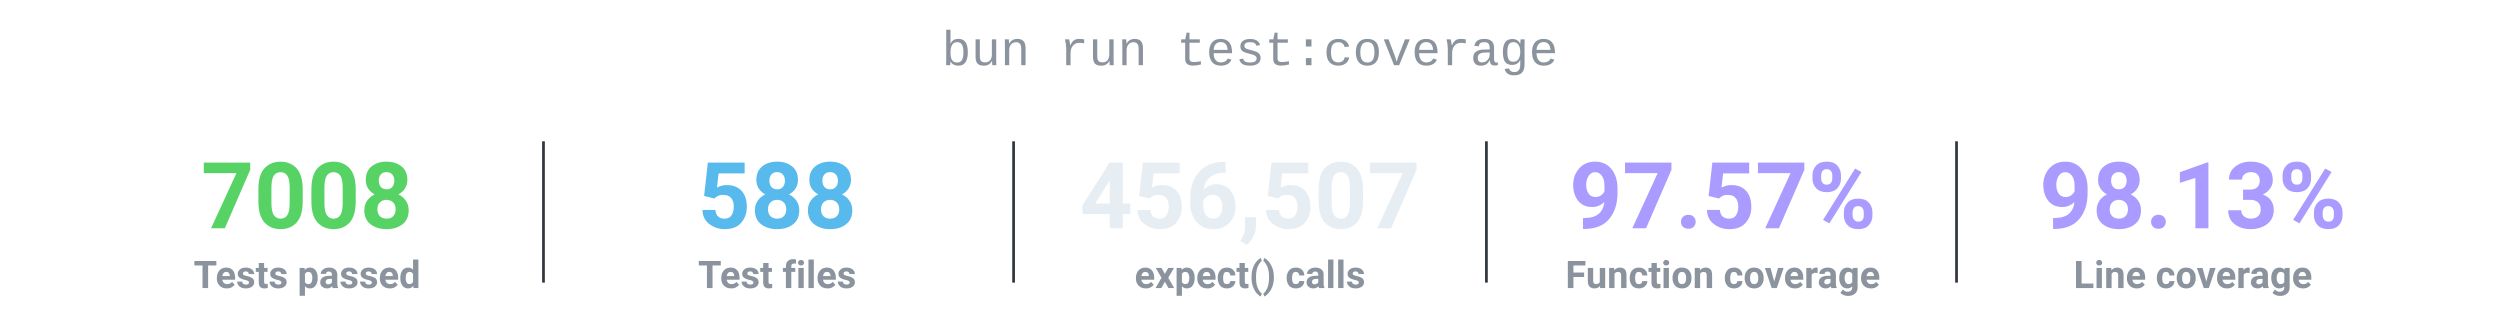
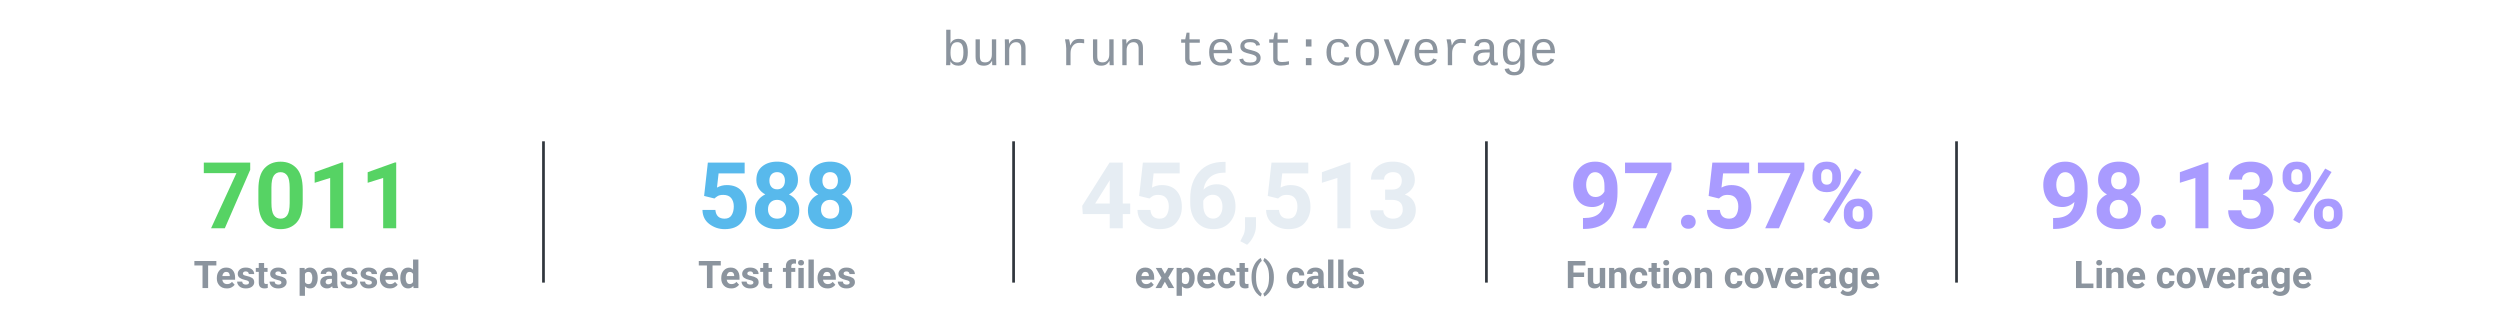
- <svg xmlns="http://www.w3.org/2000/svg" viewBox="0 0 920 122" width="920" height="122" role="img" aria-label="bun run test:coverage — 7008 tests passed, 588 test files, 456,507 expect() calls, 97.57% function coverage, 98.13% line coverage">
+ <svg xmlns="http://www.w3.org/2000/svg" viewBox="0 0 920 122" width="920" height="122" role="img" aria-label="bun run test:coverage — 7011 tests passed, 588 test files, 456,513 expect() calls, 97.57% function coverage, 98.13% line coverage">
  <style>
    .cmd { font-family: ui-monospace, SFMono-Regular, 'SF Mono', Menlo, Consolas, 'Liberation Mono', monospace; font-weight: 500; font-size: 18px; }
    .val { font-family: system-ui, -apple-system, BlinkMacSystemFont, 'Segoe UI', Roboto, sans-serif; font-weight: 700; font-size: 34px; }
    .lbl { font-family: system-ui, -apple-system, BlinkMacSystemFont, 'Segoe UI', Roboto, sans-serif; font-weight: 600; font-size: 14px; }
  </style>
  <text x="460" y="24" text-anchor="middle" class="cmd" fill="#8b949e">bun run test:coverage</text>
  <line x1="200" y1="52" x2="200" y2="104" stroke="#30363d" stroke-width="1" />
  <line x1="373" y1="52" x2="373" y2="104" stroke="#30363d" stroke-width="1" />
  <line x1="547" y1="52" x2="547" y2="104" stroke="#30363d" stroke-width="1" />
  <line x1="720" y1="52" x2="720" y2="104" stroke="#30363d" stroke-width="1" />
-   <text x="113" y="84" text-anchor="middle" class="val" fill="#56d364">7008</text>
+   <text x="113" y="84" text-anchor="middle" class="val" fill="#56d364">7011</text>
  <text x="113" y="106" text-anchor="middle" class="lbl" fill="#8b949e">Tests passed</text>
  <text x="286" y="84" text-anchor="middle" class="val" fill="#58b9ec">588</text>
  <text x="286" y="106" text-anchor="middle" class="lbl" fill="#8b949e">Test files</text>
-   <text x="460" y="84" text-anchor="middle" class="val" fill="#e6edf3">456,507</text>
+   <text x="460" y="84" text-anchor="middle" class="val" fill="#e6edf3">456,513</text>
  <text x="460" y="106" text-anchor="middle" class="lbl" fill="#8b949e">expect() calls</text>
  <text x="634" y="84" text-anchor="middle" class="val" fill="#a99bff">97.57%</text>
  <text x="634" y="106" text-anchor="middle" class="lbl" fill="#8b949e">Function coverage</text>
  <text x="807" y="84" text-anchor="middle" class="val" fill="#a99bff">98.13%</text>
  <text x="807" y="106" text-anchor="middle" class="lbl" fill="#8b949e">Line coverage</text>
</svg>
